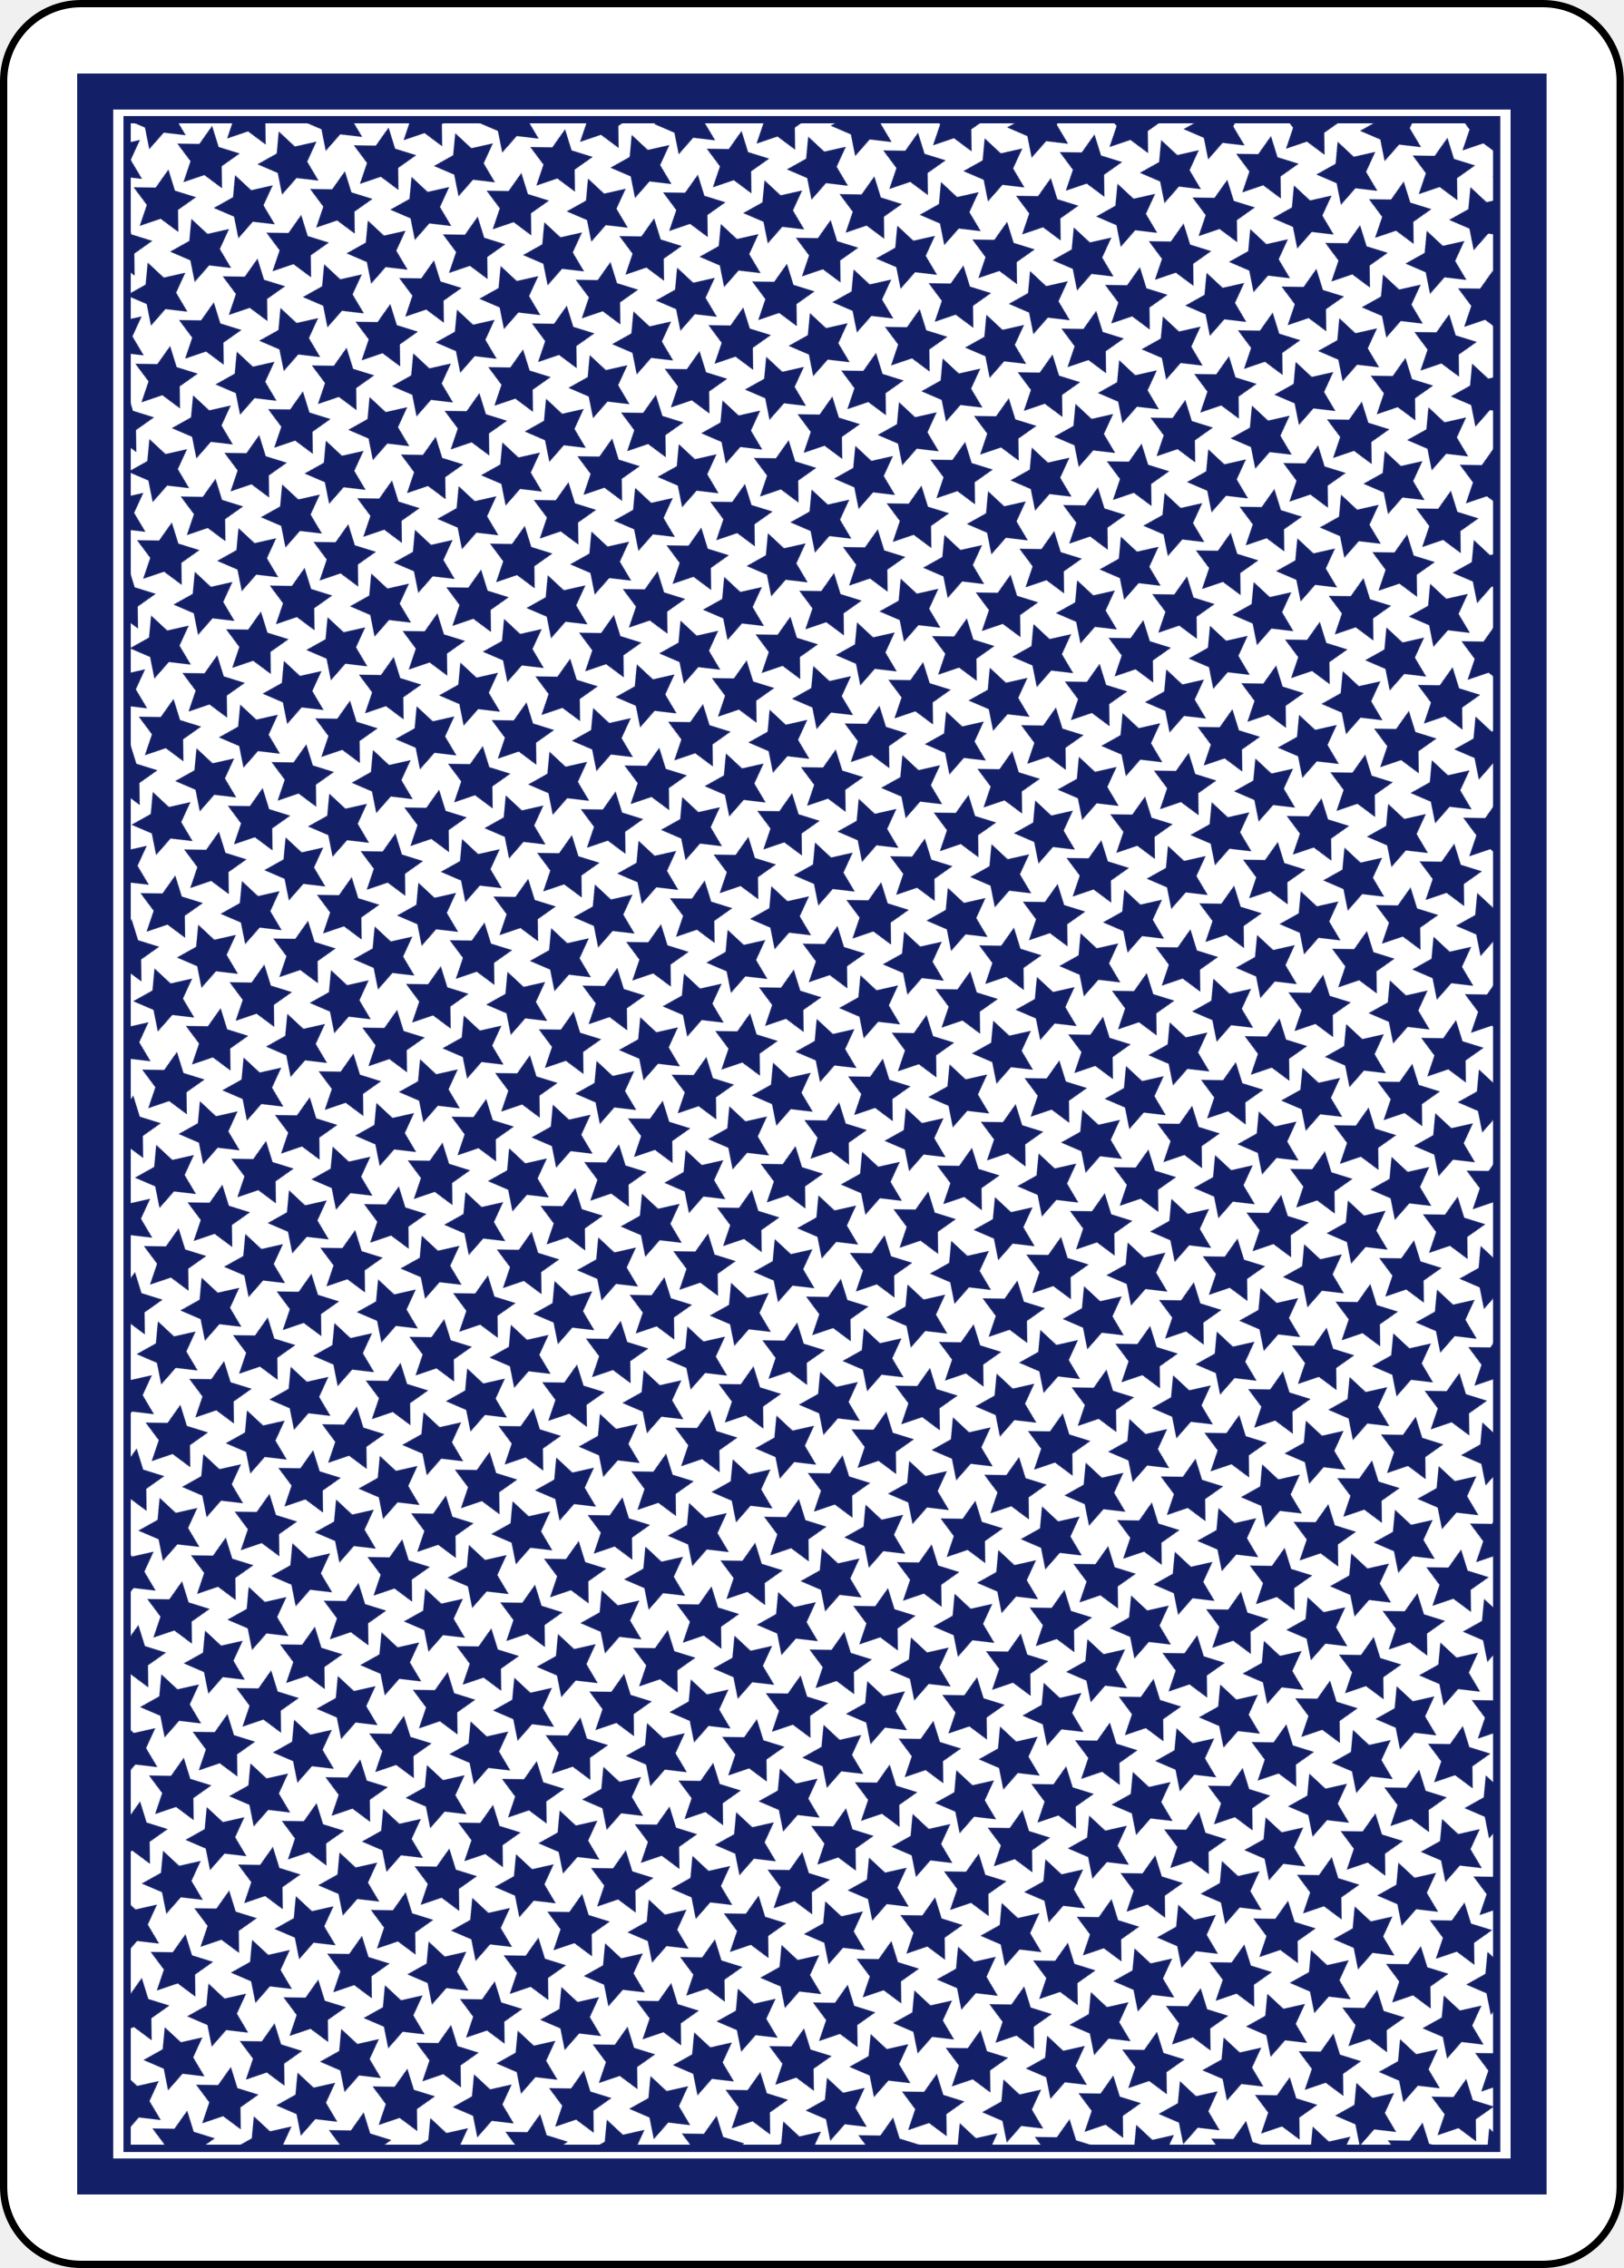
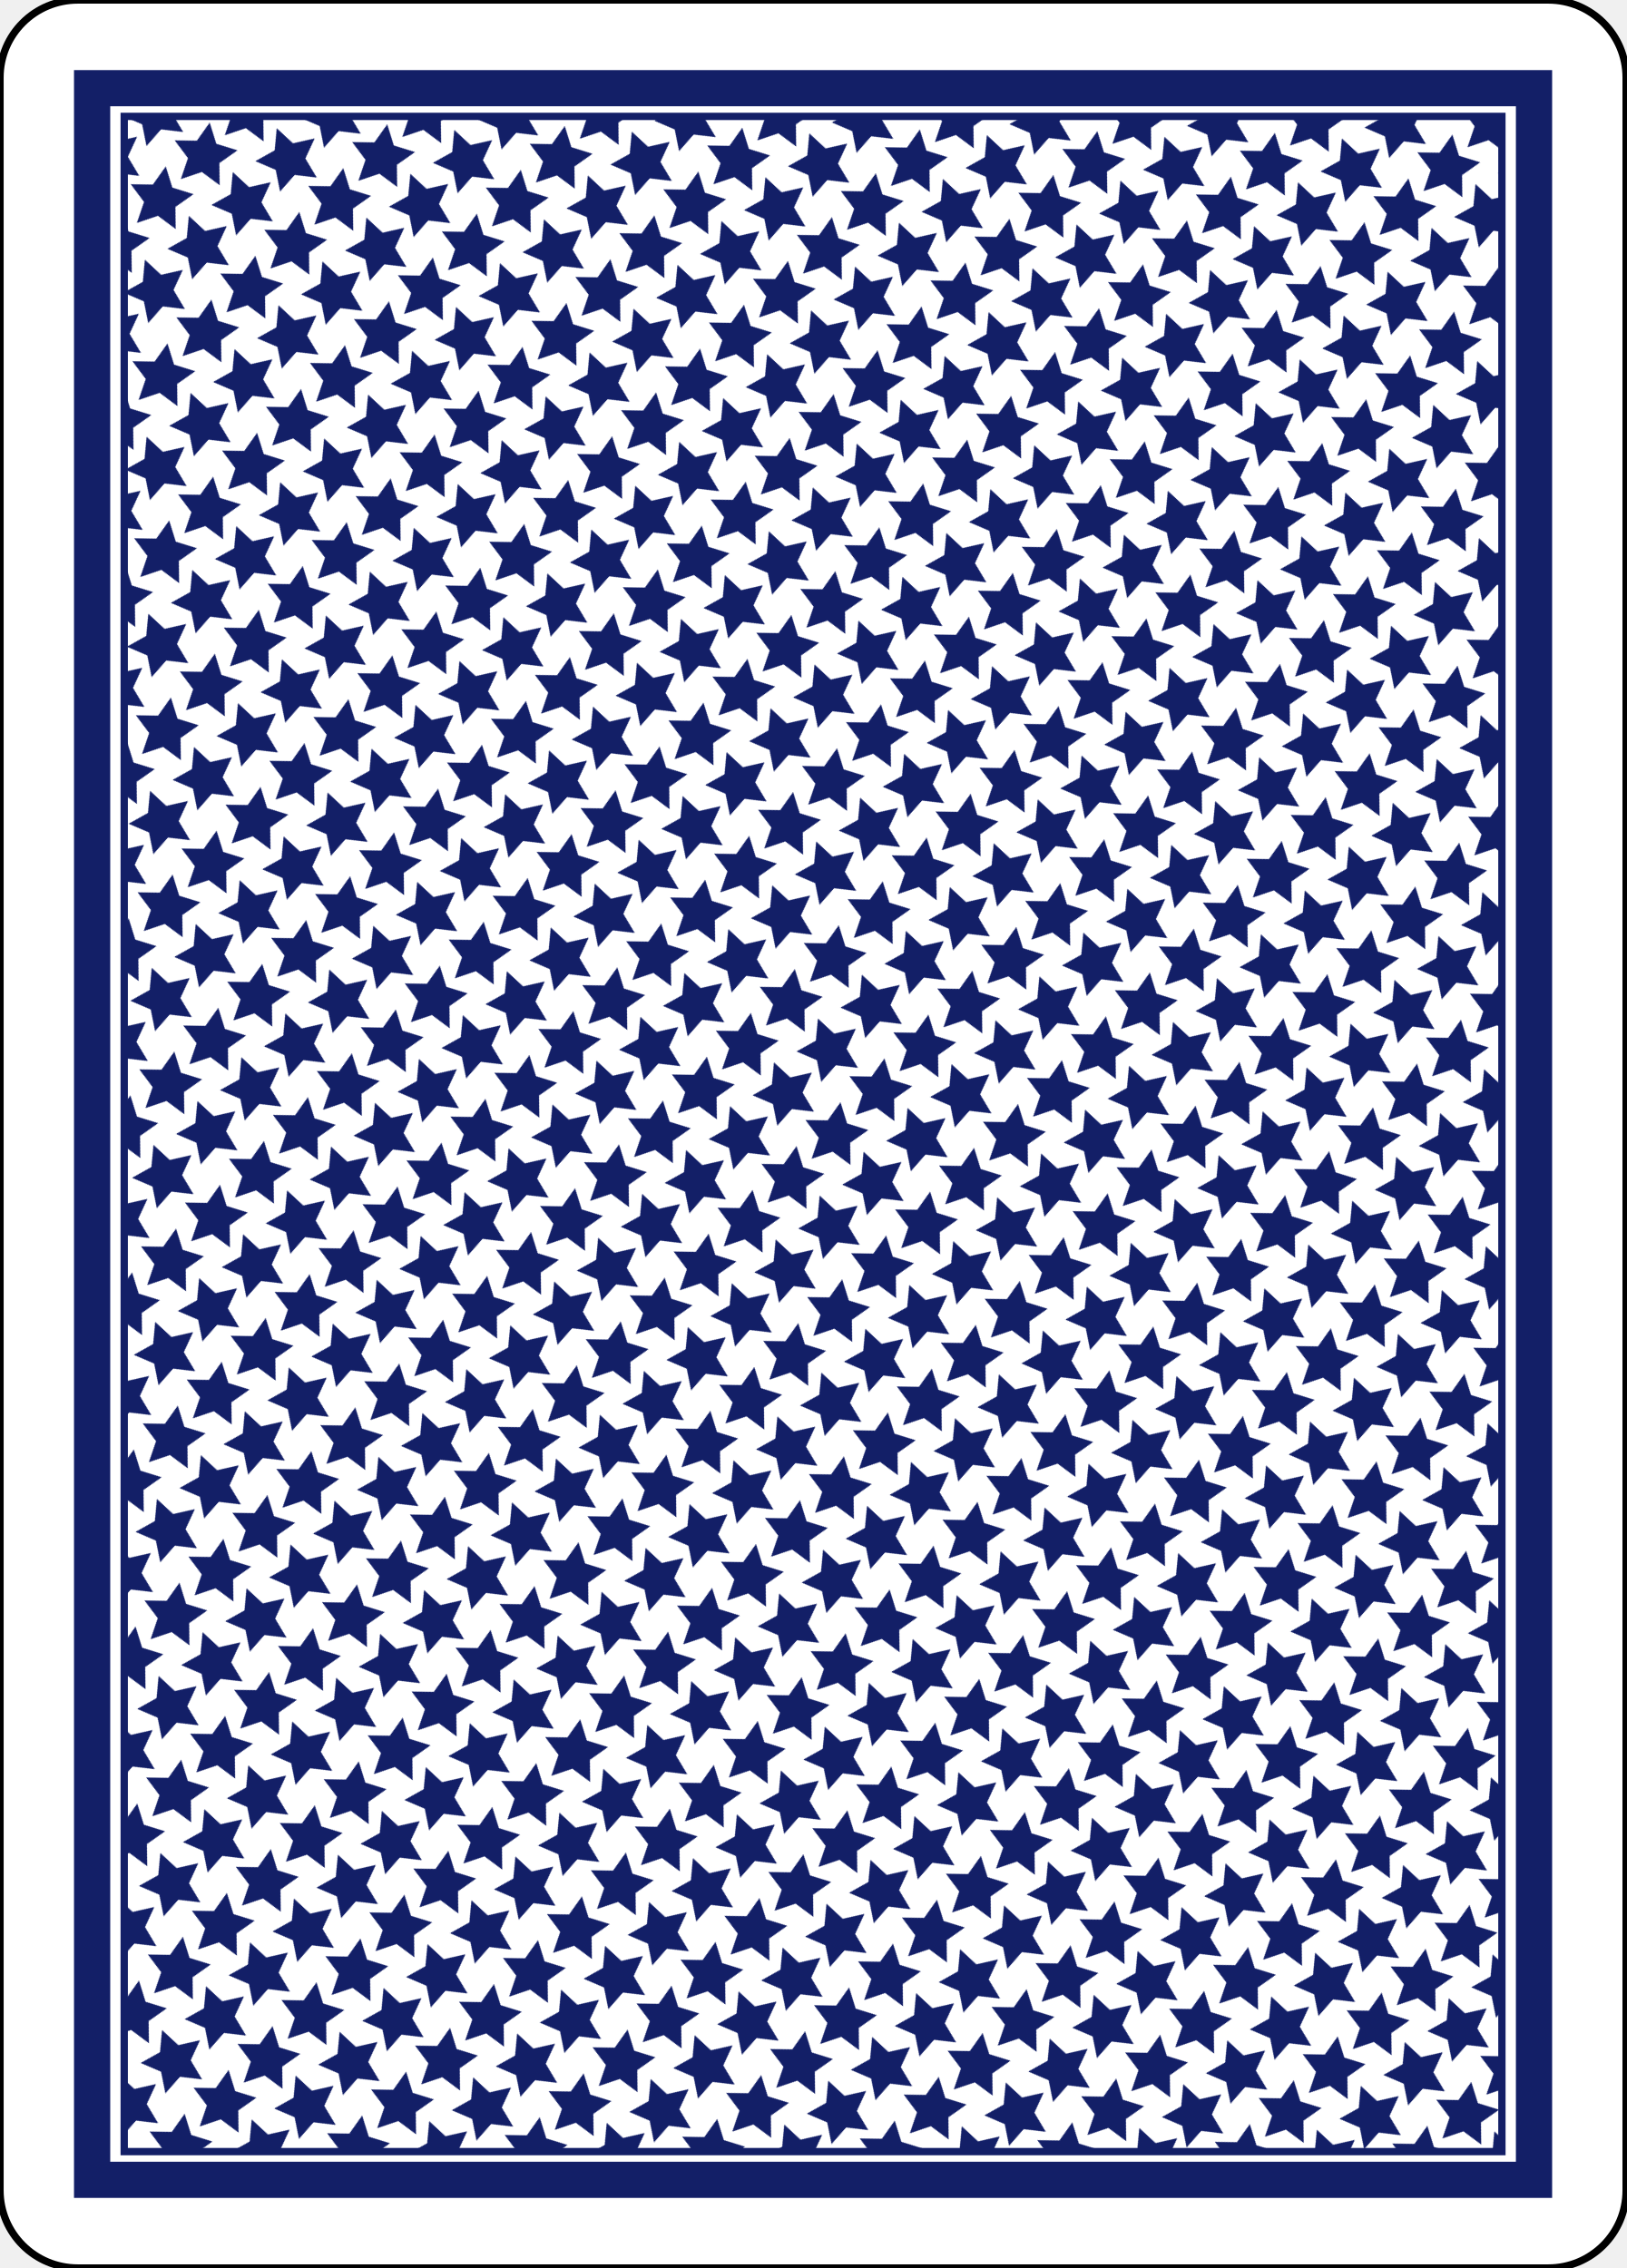
- <svg xmlns="http://www.w3.org/2000/svg" xmlns:xlink="http://www.w3.org/1999/xlink" width="223.228" height="311.811" id="svg3775" version="1.1">
-   <defs id="defs3777">
+ <svg xmlns="http://www.w3.org/2000/svg" xmlns:xlink="http://www.w3.org/1999/xlink" width="224.225" height="312.808" id="svg4423" version="1.1">
+   <defs id="defs4425">
    <pattern patternTransform="matrix(-0.1105996,0.1105996,-0.1105996,-0.1105996,-254.0238,74.42622)" id="pattern13545-1" xlink:href="#pattern13024-5" />
    <pattern id="pattern13024-5" patternTransform="translate(-254.0238,74.42622)" height="110.741" width="108.618" patternUnits="userSpaceOnUse">
      <path style="fill:#131f67;fill-opacity:1;stroke:none" id="path13016-2" d="m -1016.046,25.721 -10.764,16.121 7.177,18.006 -18.658,-5.256 -14.907,12.39 -0.767,-19.369 -16.39,-10.349 18.184,-6.715 4.777,-18.786 12.005,15.219 z" transform="translate(1070.355,-11.76359)" />
      <path transform="matrix(0.8660254,0.5,-0.5,0.8660254,946.3391,568.7278)" d="m -1016.046,25.721 -10.764,16.121 7.177,18.006 -18.658,-5.256 -14.907,12.39 -0.767,-19.369 -16.39,-10.349 18.184,-6.715 4.777,-18.786 12.005,15.219 z" id="path13018-7" style="fill:#131f67;fill-opacity:1;stroke:none" />
      <path transform="translate(1124.664,-11.76359)" style="fill:#131f67;fill-opacity:1;stroke:none" id="path13020-6" d="m -1016.046,25.721 -10.764,16.121 7.177,18.006 -18.658,-5.256 -14.907,12.39 -0.767,-19.369 -16.39,-10.349 18.184,-6.715 4.777,-18.786 12.005,15.219 z" />
      <path transform="matrix(0.8660254,0.5,-0.5,0.8660254,1000.648,568.7278)" d="m -1016.046,25.721 -10.764,16.121 7.177,18.006 -18.658,-5.256 -14.907,12.39 -0.767,-19.369 -16.39,-10.349 18.184,-6.715 4.777,-18.786 12.005,15.219 z" id="path13022-1" style="fill:#131f67;fill-opacity:1;stroke:none" />
    </pattern>
-     <pattern patternTransform="matrix(0.1062312,-0.1062312,0.1062312,0.1062312,-605.8288,365.8118)" id="pattern15142" xlink:href="#pattern13074-4" />
-     <pattern patternTransform="matrix(0.1062312,-0.1062312,0.1062312,0.1062312,-605.8288,365.8118)" id="pattern13074-4" xlink:href="#pattern13064-2" />
-     <pattern patternTransform="matrix(0.1062312,-0.1062312,0.1062312,0.1062312,-836.8288,38.81179)" id="pattern13064-2" xlink:href="#pattern8526-950-188-3" />
-     <pattern patternTransform="matrix(0.1062312,-0.1062312,0.1062312,0.1062312,13.11354,22.90188)" id="pattern8526-950-188-3" xlink:href="#pattern8519-687-26-2" />
-     <pattern patternTransform="matrix(0.1062312,-0.1062312,0.1062312,0.1062312,-23.65602,100.6836)" id="pattern8519-687-26-2" xlink:href="#pattern8507-266-27-2" />
-     <pattern patternTransform="matrix(0.1062312,-0.1062312,0.1062312,0.1062312,194.5471,-74.72911)" id="pattern8507-266-27-2" xlink:href="#pattern8501-248-271-1" />
-     <pattern patternTransform="matrix(0.0652057,-0.0652057,0.0652057,0.0652057,194.5471,-74.72911)" id="pattern8501-248-271-1" xlink:href="#pattern8475-545-163-6" />
-     <pattern patternTransform="matrix(0.1100633,-0.1100633,0.1100633,0.1100633,-254.0238,74.42622)" id="pattern8475-545-163-6" xlink:href="#pattern8463-7-486-8" />
-     <pattern id="pattern8463-7-486-8" patternTransform="translate(-254.0238,74.42622)" height="110.741" width="108.618" patternUnits="userSpaceOnUse">
-       <path style="fill:#d40000;fill-opacity:1;stroke:none" id="path11396-5" d="m -1016.046,25.721 -10.764,16.121 7.177,18.006 -18.658,-5.256 -14.907,12.39 -0.767,-19.369 -16.39,-10.349 18.184,-6.715 4.777,-18.786 12.005,15.219 z" transform="translate(1070.355,-11.76359)" />
-       <path transform="matrix(0.8660254,0.5,-0.5,0.8660254,946.3391,568.7278)" d="m -1016.046,25.721 -10.764,16.121 7.177,18.006 -18.658,-5.256 -14.907,12.39 -0.767,-19.369 -16.39,-10.349 18.184,-6.715 4.777,-18.786 12.005,15.219 z" id="path11398-7" style="fill:#d40000;fill-opacity:1;stroke:none" />
-       <path transform="translate(1124.664,-11.76359)" style="fill:#d40000;fill-opacity:1;stroke:none" id="path11400-6" d="m -1016.046,25.721 -10.764,16.121 7.177,18.006 -18.658,-5.256 -14.907,12.39 -0.767,-19.369 -16.39,-10.349 18.184,-6.715 4.777,-18.786 12.005,15.219 z" />
-       <path transform="matrix(0.8660254,0.5,-0.5,0.8660254,1000.648,568.7278)" d="m -1016.046,25.721 -10.764,16.121 7.177,18.006 -18.658,-5.256 -14.907,12.39 -0.767,-19.369 -16.39,-10.349 18.184,-6.715 4.777,-18.786 12.005,15.219 z" id="path11402-1" style="fill:#d40000;fill-opacity:1;stroke:none" />
-     </pattern>
  </defs>
-   <g id="layer1" style="display:inline" transform="translate(-260.4331,-370.2756)">
-     <g transform="translate(520.0475,-131.0405)" id="g13552" style="display:inline">
+   <g id="layer1" transform="translate(-259.9347,-369.7772)">
+     <g transform="matrix(1.008985,0,0,1.006424,521.3773,-135.2627)" id="g13552" style="display:inline">
      <rect style="fill:#ffffff;stroke:#000000;stroke-width:1;stroke-opacity:1" id="rect13537" width="222.228" height="310.811" x="-259.114" y="501.816" ry="10.63" rx="10.63" />
      <rect style="fill:none;stroke:#131f67;stroke-width:4.952;stroke-linecap:round;stroke-linejoin:miter;stroke-miterlimit:4;stroke-dasharray:none;stroke-opacity:1" id="rect13539" width="197.052" height="286.644" x="-246.526" y="513.9" ry="0" />
      <rect style="fill:url(#pattern13545-1);fill-opacity:1;stroke:#131f67;stroke-width:1;stroke-linecap:round;stroke-linejoin:miter;stroke-miterlimit:4;stroke-dasharray:none;stroke-opacity:1" id="rect13541" width="188.277" height="278.906" x="-242.139" y="517.769" />
    </g>
  </g>
</svg>
